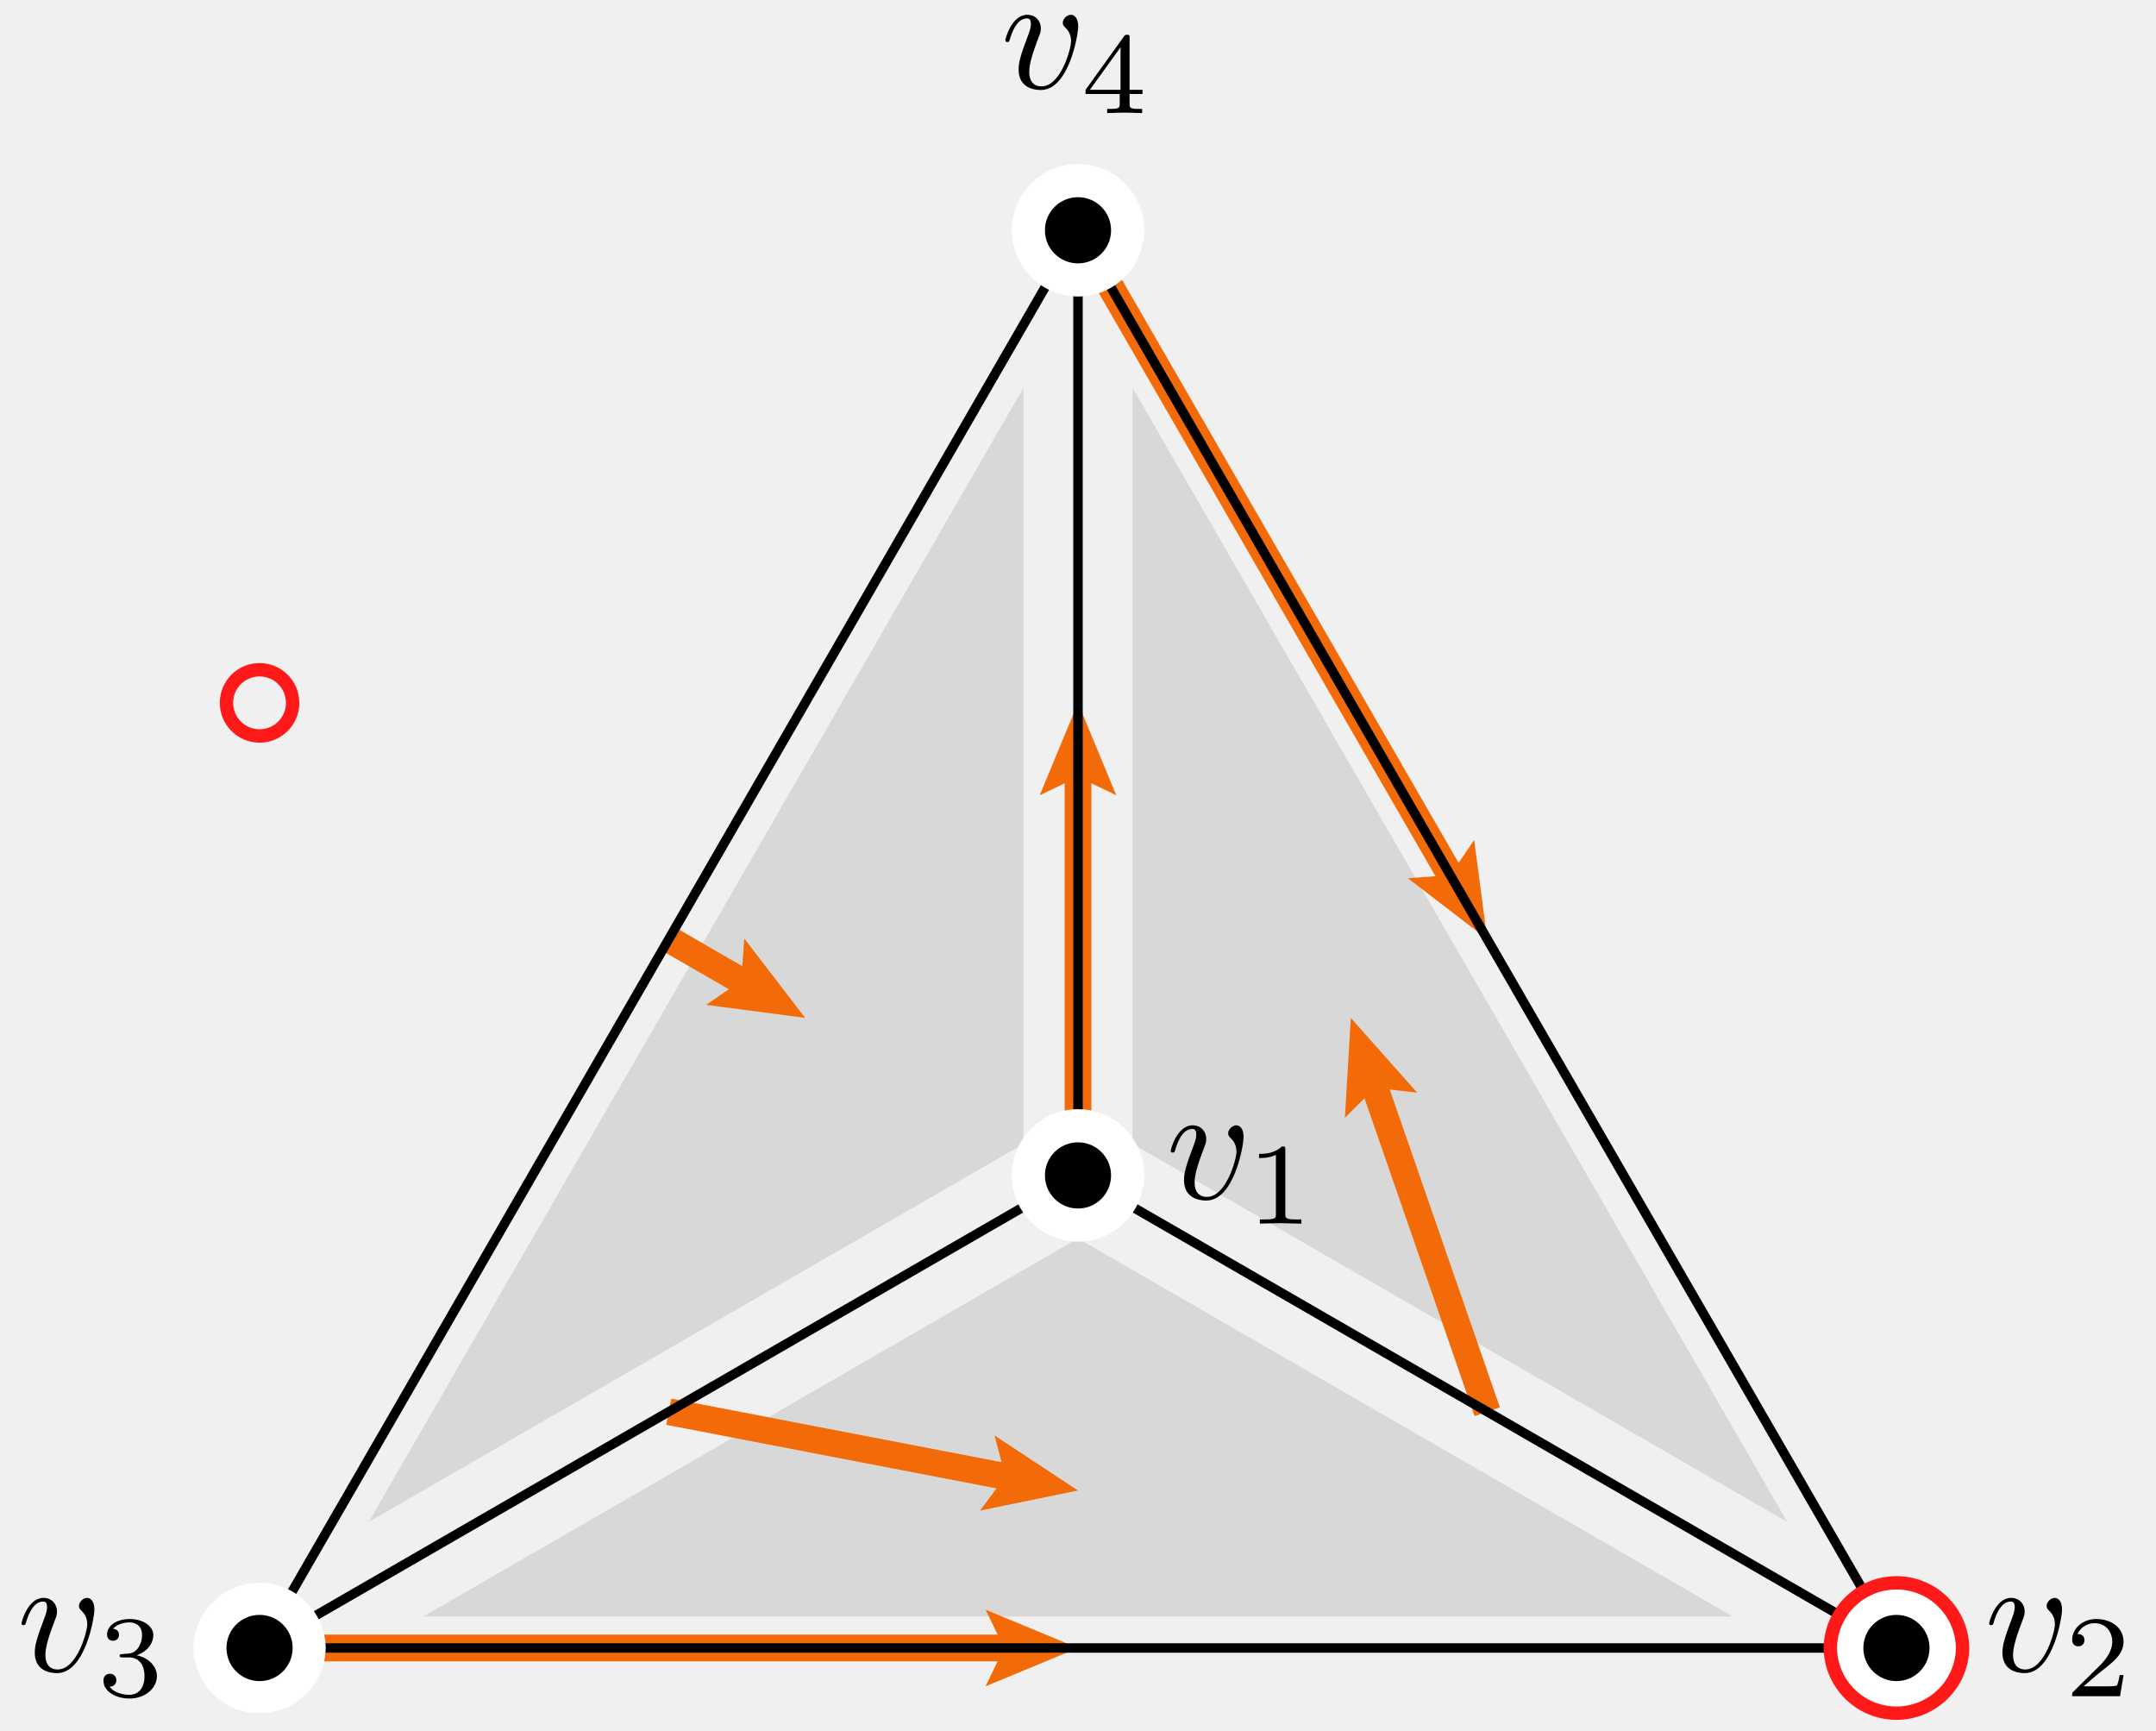
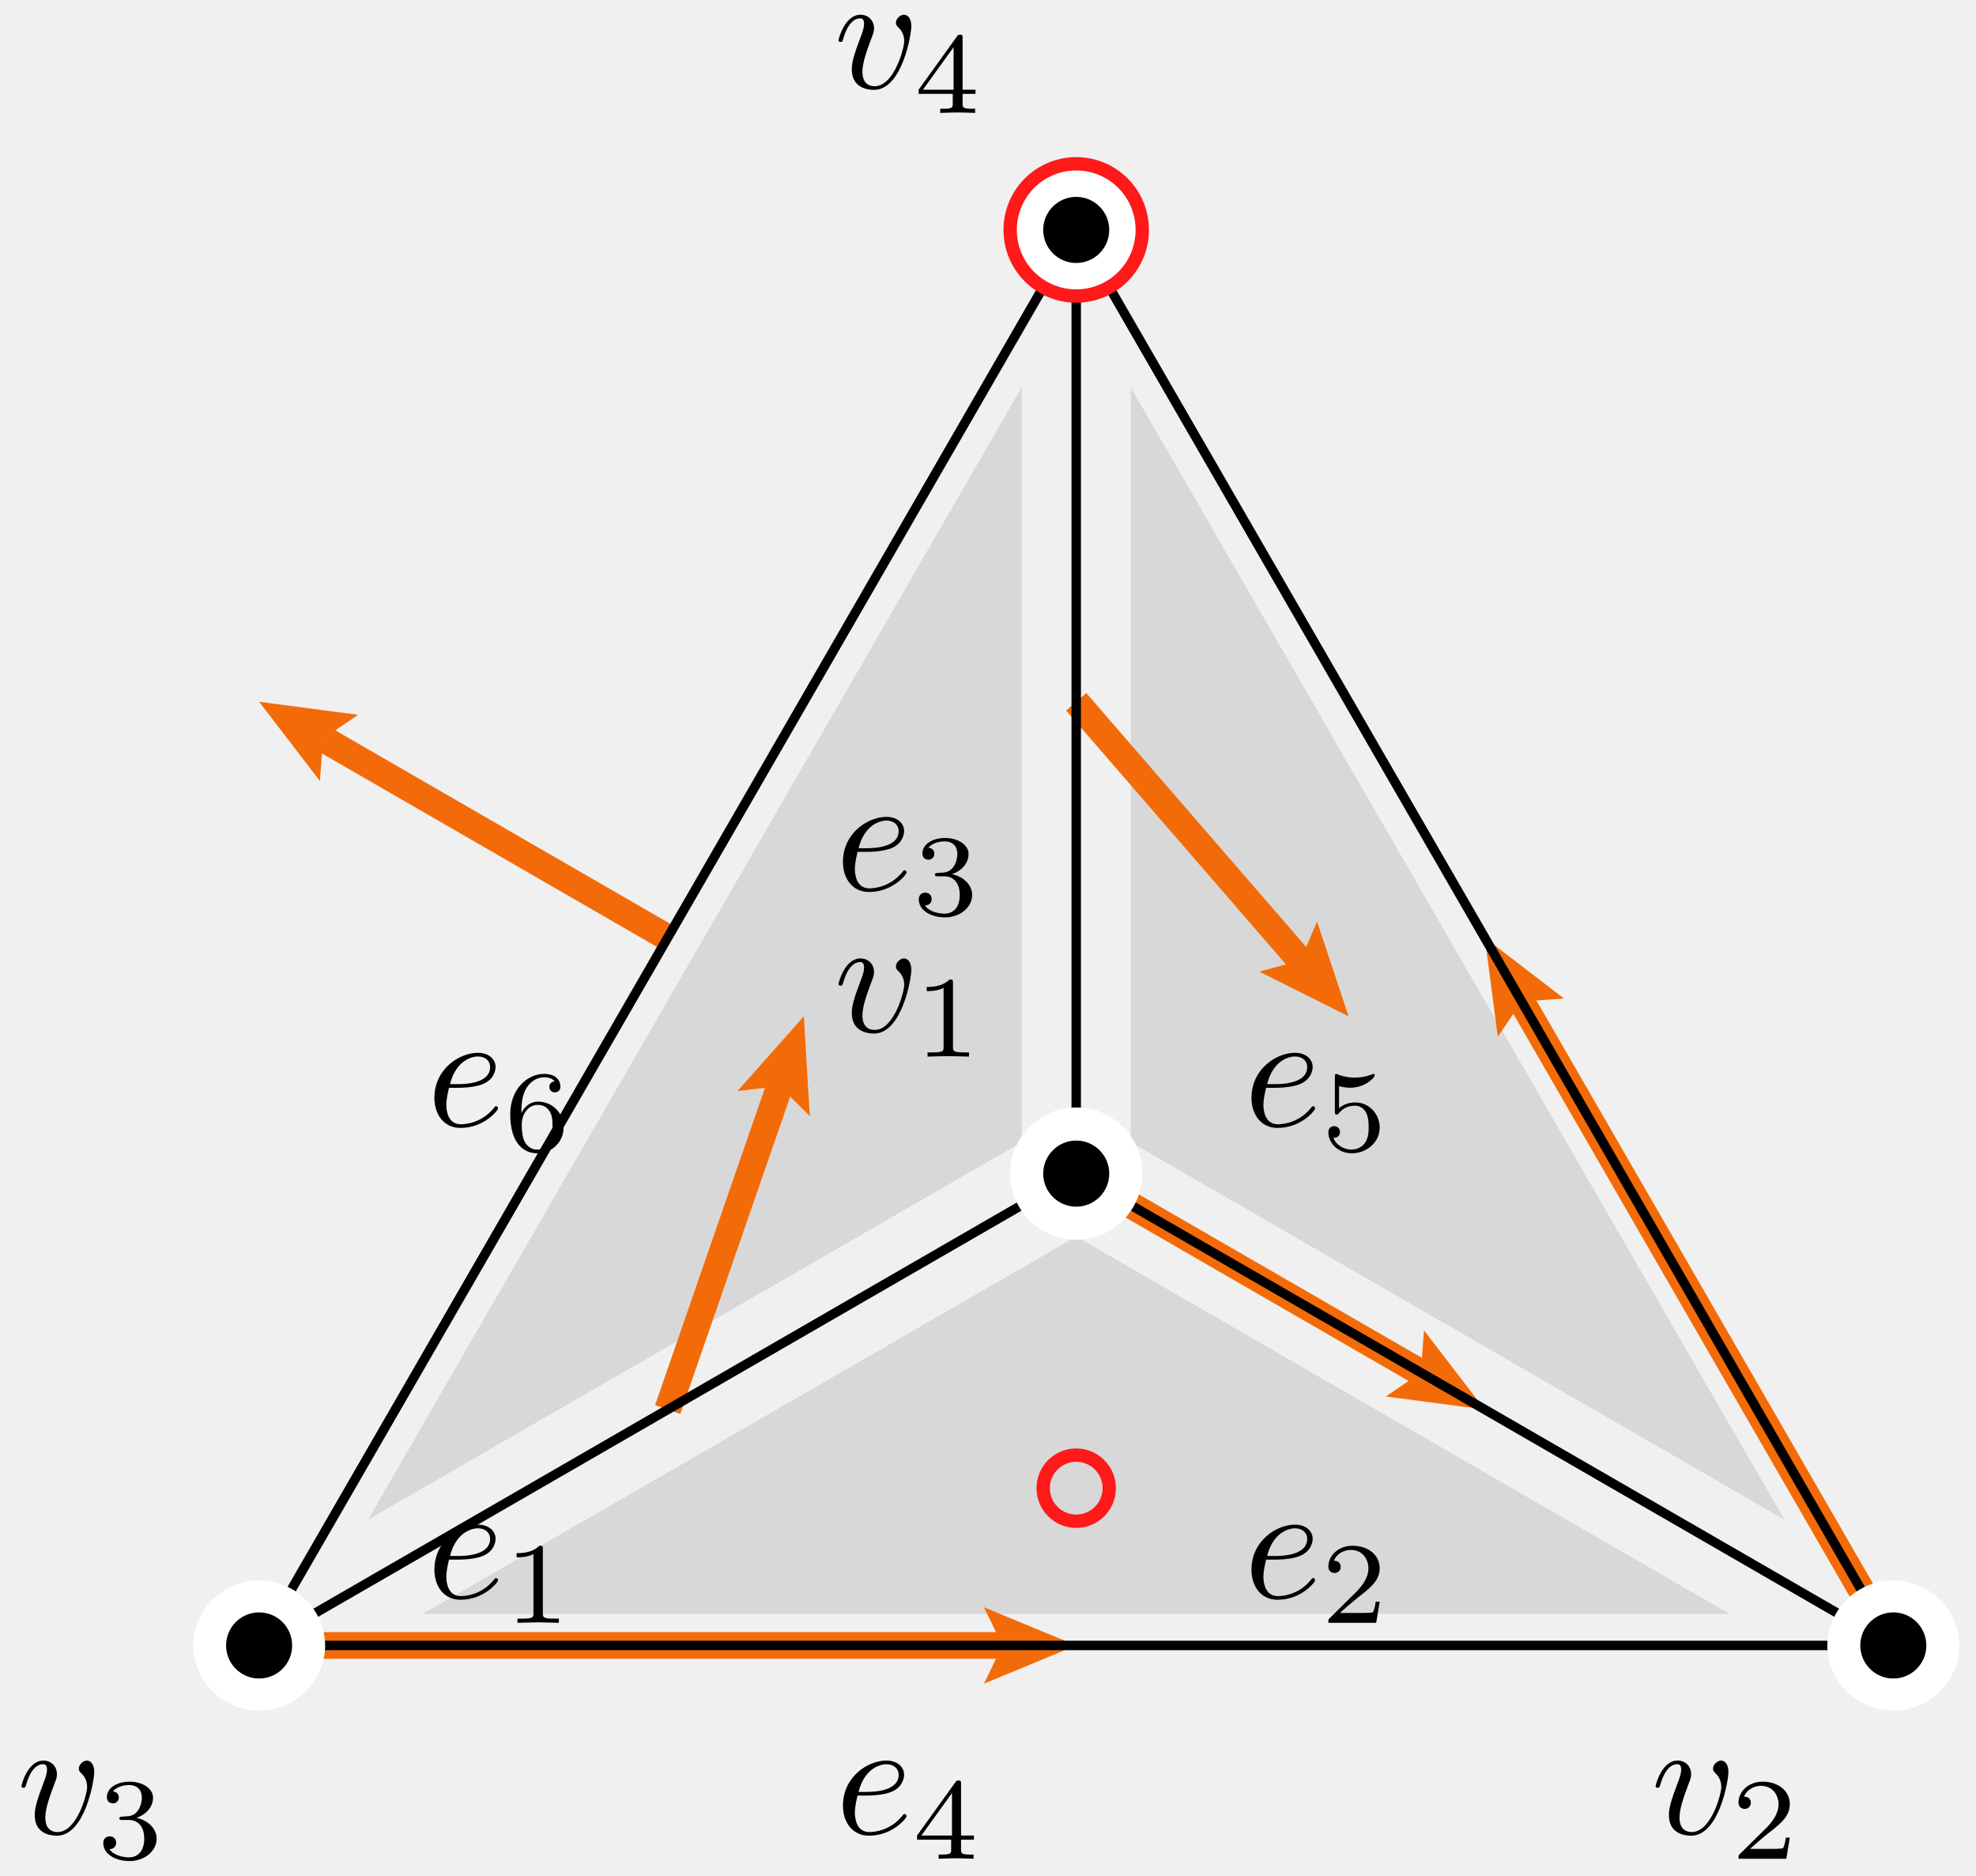
- <svg xmlns="http://www.w3.org/2000/svg" fill="none" version="1.1" stroke-miterlimit="10" x="-64.668pt" width="129.336pt" viewBox="-64.668 -70.506 129.336 103.821" y="-70.506pt" stroke-width="0.567" height="103.821pt">
+ <svg xmlns="http://www.w3.org/2000/svg" viewBox="-64.668 -70.506 118.734 112.666" height="112.666pt" x="-64.668pt" version="1.1" stroke-width="0.567" fill="none" width="118.734pt" stroke-miterlimit="10" y="-70.506pt">
  <g>
-     <path fill="#d8d8d8" d="M-3.273 -47.244L-42.551 20.787L-3.273 -1.89" />
+     <path fill="#d8d8d8" d="M-3.273 -1.89L-3.273 -47.244L-42.551 20.787" />
  </g>
  <g stroke-width="1.604">
-     <path d="M-24.549 -14.173L-20.206 -11.666" stroke="#f36b08" />
-     <g stroke-linecap="butt" stroke-dasharray="none">
-       <path fill="#f36b08" d="M-20.018 -14.209L-16.366 -9.449L-22.314 -10.232L-20.206 -11.666Z" />
+     <path stroke="#f36b08" d="M-24.549 14.173L-17.817 -5.258" />
+     <g stroke-dasharray="none" stroke-linecap="butt">
+       <path fill="#f36b08" d="M-20.35 -4.962L-16.366 -9.449L-16.011 -3.459L-17.817 -5.258Z" />
    </g>
  </g>
  <g>
-     <path fill="#d8d8d8" d="M39.278 26.457L-39.278 26.457L1.25884e-15 3.78" />
+     <path fill="#d8d8d8" d="M1.25884e-15 3.78L39.278 26.457L-39.278 26.457" />
+   </g>
+   <g stroke-width="0.802">
+     <path stroke="#ff1919" d="M1.984 18.898L1.984 18.894A1.984 1.984 0 0 0 -1.984 18.898A1.984 1.984 0 0 0 1.984 18.901Z" />
+   </g>
+   <g>
+     <path fill="#d8d8d8" d="M3.273 -1.89L3.273 -47.244L42.551 20.787" />
  </g>
  <g stroke-width="1.604">
-     <path d="M-24.549 14.173L-4.355 18.06" stroke="#f36b08" />
-     <g stroke-linecap="butt" stroke-dasharray="none">
-       <path fill="#f36b08" d="M-5.009 15.595L7.10543e-15 18.898L-5.877 20.105L-4.355 18.06Z" />
+     <path stroke="#f36b08" d="M-6.94288e-15 -28.346L13.463 -12.801" />
+     <g stroke-dasharray="none" stroke-linecap="butt">
+       <path fill="#f36b08" d="M14.473 -15.142L16.366 -9.449L11.001 -12.136L13.463 -12.801Z" />
    </g>
  </g>
-   <g>
-     <path fill="#d8d8d8" d="M3.273 -47.244L42.551 20.787L3.273 -1.89" />
+   <g stroke-width="1.604">
+     <path stroke="#f36b08" d="M-24.549 -14.173L-45.257 -26.129" />
+     <g stroke-dasharray="none" stroke-linecap="butt">
+       <path fill="#f36b08" d="M-45.445 -23.586L-49.097 -28.346L-43.149 -27.563L-45.257 -26.129Z" />
+     </g>
+   </g>
+   <path stroke="black" d="M0 -0L-49.097 28.346" />
+   <g transform="matrix(1,0,0,1,-34.47001,24.09449)">
+     <path fill="black" d="M-4.096 1.398M-2.691 -0.904C-2.402 -0.904 -1.665 -0.924 -1.167 -1.133C-0.469 -1.432 -0.42 -2.02 -0.42 -2.159C-0.42 -2.597 -0.798 -3.006 -1.486 -3.006C-2.591 -3.006 -4.096 -2.04 -4.096 -0.296C-4.096 0.72 -3.508 1.507 -2.532 1.507C-1.107 1.507 -0.27 0.451 -0.27 0.332C-0.27 0.272 -0.33 0.202 -0.39 0.202C-0.44 0.202 -0.459 0.222 -0.519 0.302C-1.306 1.288 -2.392 1.288 -2.512 1.288C-3.289 1.288 -3.379 0.451 -3.379 0.132C-3.379 0.013 -3.369 -0.296 -3.219 -0.904ZM-3.219 -0.904M-3.159 -1.123C-2.771 -2.637 -1.745 -2.787 -1.486 -2.787C-1.017 -2.787 -0.748 -2.498 -0.748 -2.159C-0.748 -1.123 -2.342 -1.123 -2.751 -1.123ZM-2.751 -1.123" />
+     <path fill="black" d="M0.845 2.892M2.421 -1.543C2.421 -1.732 2.407 -1.739 2.212 -1.739C1.765 -1.299 1.131 -1.292 0.845 -1.292L0.845 -1.041C1.012 -1.041 1.473 -1.041 1.856 -1.237L1.856 2.32C1.856 2.55 1.856 2.641 1.159 2.641L0.894 2.641L0.894 2.892C1.019 2.885 1.877 2.864 2.135 2.864C2.351 2.864 3.23 2.885 3.383 2.892L3.383 2.641L3.118 2.641C2.421 2.641 2.421 2.55 2.421 2.32ZM2.421 2.32" />
  </g>
  <g stroke-width="1.604">
-     <path d="M24.549 14.173L17.817 -5.258" stroke="#f36b08" />
-     <g stroke-linecap="butt" stroke-dasharray="none">
-       <path fill="#f36b08" d="M16.011 -3.459L16.366 -9.449L20.35 -4.962L17.817 -5.258Z" />
+     <path stroke="#f36b08" d="M0 -0L20.708 11.956" />
+     <g stroke-dasharray="none" stroke-linecap="butt">
+       <path fill="#f36b08" d="M20.896 9.413L24.549 14.173L18.6 13.39L20.708 11.956Z" />
    </g>
  </g>
-   <g stroke-width="0.802">
-     <path d="M-47.113 -28.346L-47.113 -28.35A1.984 1.984 0 0 0 -51.082 -28.346A1.984 1.984 0 0 0 -47.113 -28.343Z" stroke="#ff1919" />
+   <path stroke="black" d="M0 -0L49.097 28.346" />
+   <g transform="matrix(1,0,0,1,14.62749,24.09449)">
+     <path fill="black" d="M-4.096 1.398M-2.691 -0.904C-2.402 -0.904 -1.665 -0.924 -1.167 -1.133C-0.469 -1.432 -0.42 -2.02 -0.42 -2.159C-0.42 -2.597 -0.798 -3.006 -1.486 -3.006C-2.591 -3.006 -4.096 -2.04 -4.096 -0.296C-4.096 0.72 -3.508 1.507 -2.532 1.507C-1.107 1.507 -0.27 0.451 -0.27 0.332C-0.27 0.272 -0.33 0.202 -0.39 0.202C-0.44 0.202 -0.459 0.222 -0.519 0.302C-1.306 1.288 -2.392 1.288 -2.512 1.288C-3.289 1.288 -3.379 0.451 -3.379 0.132C-3.379 0.013 -3.369 -0.296 -3.219 -0.904ZM-3.219 -0.904M-3.159 -1.123C-2.771 -2.637 -1.745 -2.787 -1.486 -2.787C-1.017 -2.787 -0.748 -2.498 -0.748 -2.159C-0.748 -1.123 -2.342 -1.123 -2.751 -1.123ZM-2.751 -1.123" />
+     <path fill="black" d="M0.524 2.892M3.607 1.623L3.369 1.623C3.349 1.776 3.279 2.188 3.188 2.257C3.132 2.299 2.595 2.299 2.498 2.299L1.215 2.299C1.947 1.651 2.191 1.455 2.609 1.128C3.125 0.716 3.607 0.284 3.607 -0.379C3.607 -1.223 2.867 -1.739 1.975 -1.739C1.11 -1.739 0.524 -1.132 0.524 -0.49C0.524 -0.135 0.824 -0.1 0.894 -0.1C1.061 -0.1 1.263 -0.218 1.263 -0.469C1.263 -0.595 1.215 -0.839 0.852 -0.839C1.068 -1.334 1.542 -1.488 1.87 -1.488C2.567 -1.488 2.93 -0.944 2.93 -0.379C2.93 0.228 2.498 0.709 2.275 0.96L0.594 2.62C0.524 2.683 0.524 2.697 0.524 2.892L3.397 2.892ZM3.397 2.892" />
  </g>
-   <path d="M0 -0L-49.097 28.346" stroke="black" />
-   <path d="M0 -0L49.097 28.346" stroke="black" />
+   <path stroke="black" d="M0 -0L-1.38858e-14 -56.693" />
+   <g transform="matrix(1,0,0,1,-9.92126,-18.4252)">
+     <path fill="black" d="M-4.096 1.398M-2.691 -0.904C-2.402 -0.904 -1.665 -0.924 -1.167 -1.133C-0.469 -1.432 -0.42 -2.02 -0.42 -2.159C-0.42 -2.597 -0.798 -3.006 -1.486 -3.006C-2.591 -3.006 -4.096 -2.04 -4.096 -0.296C-4.096 0.72 -3.508 1.507 -2.532 1.507C-1.107 1.507 -0.27 0.451 -0.27 0.332C-0.27 0.272 -0.33 0.202 -0.39 0.202C-0.44 0.202 -0.459 0.222 -0.519 0.302C-1.306 1.288 -2.392 1.288 -2.512 1.288C-3.289 1.288 -3.379 0.451 -3.379 0.132C-3.379 0.013 -3.369 -0.296 -3.219 -0.904ZM-3.219 -0.904M-3.159 -1.123C-2.771 -2.637 -1.745 -2.787 -1.486 -2.787C-1.017 -2.787 -0.748 -2.498 -0.748 -2.159C-0.748 -1.123 -2.342 -1.123 -2.751 -1.123ZM-2.751 -1.123" />
+     <path fill="black" d="M0.461 2.892M1.989 0.563C2.533 0.563 2.923 0.939 2.923 1.685C2.923 2.55 2.421 2.808 2.017 2.808C1.738 2.808 1.124 2.732 0.831 2.32C1.159 2.306 1.235 2.076 1.235 1.93C1.235 1.706 1.068 1.546 0.852 1.546C0.657 1.546 0.461 1.665 0.461 1.95C0.461 2.606 1.187 3.031 2.03 3.031C3 3.031 3.669 2.383 3.669 1.685C3.669 1.141 3.223 0.598 2.456 0.437C3.188 0.172 3.453 -0.351 3.453 -0.776C3.453 -1.327 2.818 -1.739 2.044 -1.739C1.27 -1.739 0.678 -1.362 0.678 -0.804C0.678 -0.567 0.831 -0.435 1.04 -0.435C1.256 -0.435 1.396 -0.595 1.396 -0.79C1.396 -0.993 1.256 -1.139 1.04 -1.153C1.284 -1.46 1.765 -1.536 2.023 -1.536C2.337 -1.536 2.777 -1.383 2.777 -0.776C2.777 -0.483 2.679 -0.163 2.498 0.054C2.268 0.319 2.072 0.333 1.724 0.353C1.549 0.367 1.535 0.367 1.5 0.374C1.486 0.374 1.431 0.388 1.431 0.465C1.431 0.563 1.493 0.563 1.612 0.563ZM1.612 0.563" />
+   </g>
  <g stroke-width="1.604">
-     <path d="M0 -0L-5.85671e-15 -23.912" stroke="#f36b08" />
-     <g stroke-linecap="butt" stroke-dasharray="none">
-       <path fill="#f36b08" d="M-2.296 -22.803L-7.10543e-15 -28.346L2.296 -22.803L-5.85671e-15 -23.912Z" />
-     </g>
-   </g>
-   <path d="M0 -0L-1.38858e-14 -56.693" stroke="black" />
-   <g stroke-width="1.604">
-     <path d="M-49.097 28.346L-4.435 28.346" stroke="#f36b08" />
-     <g stroke-linecap="butt" stroke-dasharray="none">
+     <path stroke="#f36b08" d="M-49.097 28.346L-4.435 28.346" />
+     <g stroke-dasharray="none" stroke-linecap="butt">
      <path fill="#f36b08" d="M-5.543 26.05L0 28.346L-5.543 30.643L-4.435 28.346Z" />
    </g>
  </g>
-   <path d="M-49.097 28.346L49.097 28.346" stroke="black" />
+   <path stroke="black" d="M-49.097 28.346L49.097 28.346" />
+   <g transform="matrix(1,0,0,1,-9.92126,38.26772)">
+     <path fill="black" d="M-4.096 1.398M-2.691 -0.904C-2.402 -0.904 -1.665 -0.924 -1.167 -1.133C-0.469 -1.432 -0.42 -2.02 -0.42 -2.159C-0.42 -2.597 -0.798 -3.006 -1.486 -3.006C-2.591 -3.006 -4.096 -2.04 -4.096 -0.296C-4.096 0.72 -3.508 1.507 -2.532 1.507C-1.107 1.507 -0.27 0.451 -0.27 0.332C-0.27 0.272 -0.33 0.202 -0.39 0.202C-0.44 0.202 -0.459 0.222 -0.519 0.302C-1.306 1.288 -2.392 1.288 -2.512 1.288C-3.289 1.288 -3.379 0.451 -3.379 0.132C-3.379 0.013 -3.369 -0.296 -3.219 -0.904ZM-3.219 -0.904M-3.159 -1.123C-2.771 -2.637 -1.745 -2.787 -1.486 -2.787C-1.017 -2.787 -0.748 -2.498 -0.748 -2.159C-0.748 -1.123 -2.342 -1.123 -2.751 -1.123ZM-2.751 -1.123" />
+     <path fill="black" d="M0.357 2.892M3.774 1.748L3.774 1.497L3 1.497L3 -1.613C3 -1.76 3 -1.808 2.846 -1.808C2.763 -1.808 2.735 -1.808 2.665 -1.711L0.357 1.497L0.357 1.748L2.407 1.748L2.407 2.32C2.407 2.557 2.407 2.641 1.842 2.641L1.654 2.641L1.654 2.892C2.003 2.878 2.449 2.864 2.7 2.864C2.958 2.864 3.404 2.878 3.753 2.892L3.753 2.641L3.565 2.641C3 2.641 3 2.557 3 2.32L3 1.748ZM3 1.748M2.456 -1.055L2.456 1.497L0.615 1.497ZM0.615 1.497" />
+   </g>
  <g stroke-width="1.604">
-     <path d="M-1.38858e-14 -56.693L22.331 -18.014" stroke="#f36b08" />
-     <g stroke-linecap="butt" stroke-dasharray="none">
-       <path fill="#f36b08" d="M23.766 -20.122L24.549 -14.173L19.789 -17.826L22.331 -18.014Z" />
+     <path stroke="#f36b08" d="M49.097 28.346L26.766 -10.333" />
+     <g stroke-dasharray="none" stroke-linecap="butt">
+       <path fill="#f36b08" d="M25.332 -8.225L24.549 -14.173L29.309 -10.521L26.766 -10.333Z" />
    </g>
  </g>
-   <path d="M-1.38858e-14 -56.693L49.097 28.346" stroke="black" />
-   <path d="M-49.097 28.346L-1.38858e-14 -56.693" stroke="black" />
+   <path stroke="black" d="M49.097 28.346L-1.38858e-14 -56.693" />
+   <g transform="matrix(1,0,0,1,14.62749,-4.251969)">
+     <path fill="black" d="M-4.096 1.398M-2.691 -0.904C-2.402 -0.904 -1.665 -0.924 -1.167 -1.133C-0.469 -1.432 -0.42 -2.02 -0.42 -2.159C-0.42 -2.597 -0.798 -3.006 -1.486 -3.006C-2.591 -3.006 -4.096 -2.04 -4.096 -0.296C-4.096 0.72 -3.508 1.507 -2.532 1.507C-1.107 1.507 -0.27 0.451 -0.27 0.332C-0.27 0.272 -0.33 0.202 -0.39 0.202C-0.44 0.202 -0.459 0.222 -0.519 0.302C-1.306 1.288 -2.392 1.288 -2.512 1.288C-3.289 1.288 -3.379 0.451 -3.379 0.132C-3.379 0.013 -3.369 -0.296 -3.219 -0.904ZM-3.219 -0.904M-3.159 -1.123C-2.771 -2.637 -1.745 -2.787 -1.486 -2.787C-1.017 -2.787 -0.748 -2.498 -0.748 -2.159C-0.748 -1.123 -2.342 -1.123 -2.751 -1.123ZM-2.751 -1.123" />
+     <path fill="black" d="M0.524 2.892M1.166 -0.999C1.521 -0.909 1.731 -0.909 1.842 -0.909C2.763 -0.909 3.307 -1.536 3.307 -1.641C3.307 -1.718 3.258 -1.739 3.223 -1.739C3.209 -1.739 3.195 -1.739 3.167 -1.718C3 -1.655 2.63 -1.516 2.114 -1.516C1.919 -1.516 1.549 -1.529 1.096 -1.704C1.026 -1.739 1.012 -1.739 1.005 -1.739C0.915 -1.739 0.915 -1.662 0.915 -1.55L0.915 0.507C0.915 0.625 0.915 0.709 1.026 0.709C1.089 0.709 1.096 0.695 1.166 0.611C1.466 0.228 1.891 0.172 2.135 0.172C2.553 0.172 2.742 0.507 2.777 0.563C2.902 0.793 2.944 1.058 2.944 1.462C2.944 1.671 2.944 2.083 2.735 2.39C2.56 2.641 2.261 2.808 1.919 2.808C1.466 2.808 0.998 2.557 0.824 2.097C1.089 2.118 1.221 1.943 1.221 1.755C1.221 1.455 0.963 1.4 0.873 1.4C0.859 1.4 0.524 1.4 0.524 1.776C0.524 2.404 1.096 3.031 1.933 3.031C2.825 3.031 3.607 2.369 3.607 1.49C3.607 0.702 3.007 -0.023 2.142 -0.023C1.835 -0.023 1.473 0.054 1.166 0.319ZM1.166 0.319" />
+   </g>
+   <path stroke="black" d="M-49.097 28.346L-1.38858e-14 -56.693" />
+   <g transform="matrix(1,0,0,1,-34.47001,-4.251969)">
+     <path fill="black" d="M-4.096 1.398M-2.691 -0.904C-2.402 -0.904 -1.665 -0.924 -1.167 -1.133C-0.469 -1.432 -0.42 -2.02 -0.42 -2.159C-0.42 -2.597 -0.798 -3.006 -1.486 -3.006C-2.591 -3.006 -4.096 -2.04 -4.096 -0.296C-4.096 0.72 -3.508 1.507 -2.532 1.507C-1.107 1.507 -0.27 0.451 -0.27 0.332C-0.27 0.272 -0.33 0.202 -0.39 0.202C-0.44 0.202 -0.459 0.222 -0.519 0.302C-1.306 1.288 -2.392 1.288 -2.512 1.288C-3.289 1.288 -3.379 0.451 -3.379 0.132C-3.379 0.013 -3.369 -0.296 -3.219 -0.904ZM-3.219 -0.904M-3.159 -1.123C-2.771 -2.637 -1.745 -2.787 -1.486 -2.787C-1.017 -2.787 -0.748 -2.498 -0.748 -2.159C-0.748 -1.123 -2.342 -1.123 -2.751 -1.123ZM-2.751 -1.123" />
+     <path fill="black" d="M0.461 2.892M1.131 0.611C1.131 0.04 1.18 -0.476 1.445 -0.902C1.682 -1.278 2.058 -1.536 2.505 -1.536C2.714 -1.536 2.993 -1.481 3.132 -1.292C2.958 -1.278 2.812 -1.16 2.812 -0.958C2.812 -0.783 2.93 -0.63 3.139 -0.63C3.349 -0.63 3.474 -0.769 3.474 -0.972C3.474 -1.376 3.181 -1.739 2.491 -1.739C1.486 -1.739 0.461 -0.818 0.461 0.681C0.461 2.487 1.312 3.031 2.079 3.031C2.93 3.031 3.669 2.383 3.669 1.469C3.669 0.584 2.965 -0.072 2.149 -0.072C1.591 -0.072 1.284 0.298 1.131 0.611ZM1.131 0.611M2.079 2.808C1.731 2.808 1.459 2.606 1.312 2.299C1.208 2.09 1.152 1.741 1.152 1.323C1.152 0.646 1.556 0.123 2.114 0.123C2.435 0.123 2.651 0.249 2.825 0.507C2.993 0.772 3 1.065 3 1.469C3 1.867 3 2.16 2.812 2.432C2.644 2.676 2.421 2.808 2.079 2.808ZM2.079 2.808" />
+   </g>
  <g>
    <path fill="#fff" d="M3.969 -0L3.969 -0.007A3.969 3.969 0 0 0 -3.969 -2.24837e-15A3.969 3.969 0 0 0 3.969 0.007Z" />
  </g>
  <path fill="black" d="M1.984 -0L1.984 -0.003A1.984 1.984 0 0 0 -1.984 -1.12419e-15A1.984 1.984 0 0 0 1.984 0.003Z" />
-   <g transform="matrix(1,0,0,1,9.92126,-0)">
+   <g transform="matrix(1,0,0,1,-9.92126,-9.92126)">
    <path fill="black" d="M-4.36 1.398M0.013 -2.309C0.013 -2.847 -0.246 -3.006 -0.425 -3.006C-0.674 -3.006 -0.913 -2.747 -0.913 -2.528C-0.913 -2.398 -0.863 -2.338 -0.754 -2.229C-0.545 -2.03 -0.415 -1.771 -0.415 -1.412C-0.415 -0.993 -1.023 1.288 -2.188 1.288C-2.697 1.288 -2.926 0.939 -2.926 0.421C-2.926 -0.137 -2.657 -0.864 -2.348 -1.691C-2.278 -1.86 -2.228 -2 -2.228 -2.189C-2.228 -2.637 -2.547 -3.006 -3.045 -3.006C-3.982 -3.006 -4.36 -1.561 -4.36 -1.472C-4.36 -1.372 -4.261 -1.372 -4.241 -1.372C-4.141 -1.372 -4.131 -1.392 -4.081 -1.551C-3.792 -2.558 -3.364 -2.787 -3.075 -2.787C-2.995 -2.787 -2.826 -2.787 -2.826 -2.468C-2.826 -2.219 -2.926 -1.95 -2.995 -1.771C-3.434 -0.615 -3.563 -0.157 -3.563 0.272C-3.563 1.348 -2.687 1.507 -2.228 1.507C-0.555 1.507 0.013 -1.79 0.013 -2.309ZM0.013 -2.309" />
    <path fill="black" d="M0.94 2.892M2.516 -1.543C2.516 -1.732 2.502 -1.739 2.307 -1.739C1.861 -1.299 1.226 -1.292 0.94 -1.292L0.94 -1.041C1.107 -1.041 1.568 -1.041 1.951 -1.237L1.951 2.32C1.951 2.55 1.951 2.641 1.254 2.641L0.989 2.641L0.989 2.892C1.114 2.885 1.972 2.864 2.23 2.864C2.446 2.864 3.325 2.885 3.479 2.892L3.479 2.641L3.214 2.641C2.516 2.641 2.516 2.55 2.516 2.32ZM2.516 2.32" />
  </g>
  <g>
    <path fill="#fff" d="M53.066 28.346L53.066 28.34A3.969 3.969 0 0 0 45.129 28.346A3.969 3.969 0 0 0 53.066 28.353Z" />
  </g>
-   <g stroke-width="0.802">
-     <path d="M53.066 28.346L53.066 28.34A3.969 3.969 0 0 0 45.129 28.346A3.969 3.969 0 0 0 53.066 28.353Z" stroke="#ff1919" />
-   </g>
  <path fill="black" d="M51.082 28.346L51.082 28.343A1.984 1.984 0 0 0 47.113 28.346A1.984 1.984 0 0 0 51.082 28.35Z" />
-   <g transform="matrix(1,0,0,1,59.01876,28.34646)">
+   <g transform="matrix(1,0,0,1,39.17624,38.26772)">
    <path fill="black" d="M-4.36 1.398M0.013 -2.309C0.013 -2.847 -0.246 -3.006 -0.425 -3.006C-0.674 -3.006 -0.913 -2.747 -0.913 -2.528C-0.913 -2.398 -0.863 -2.338 -0.754 -2.229C-0.545 -2.03 -0.415 -1.771 -0.415 -1.412C-0.415 -0.993 -1.023 1.288 -2.188 1.288C-2.697 1.288 -2.926 0.939 -2.926 0.421C-2.926 -0.137 -2.657 -0.864 -2.348 -1.691C-2.278 -1.86 -2.228 -2 -2.228 -2.189C-2.228 -2.637 -2.547 -3.006 -3.045 -3.006C-3.982 -3.006 -4.36 -1.561 -4.36 -1.472C-4.36 -1.372 -4.261 -1.372 -4.241 -1.372C-4.141 -1.372 -4.131 -1.392 -4.081 -1.551C-3.792 -2.558 -3.364 -2.787 -3.075 -2.787C-2.995 -2.787 -2.826 -2.787 -2.826 -2.468C-2.826 -2.219 -2.926 -1.95 -2.995 -1.771C-3.434 -0.615 -3.563 -0.157 -3.563 0.272C-3.563 1.348 -2.687 1.507 -2.228 1.507C-0.555 1.507 0.013 -1.79 0.013 -2.309ZM0.013 -2.309" />
    <path fill="black" d="M0.619 2.892M3.702 1.623L3.465 1.623C3.444 1.776 3.374 2.188 3.283 2.257C3.227 2.299 2.69 2.299 2.593 2.299L1.31 2.299C2.042 1.651 2.286 1.455 2.704 1.128C3.22 0.716 3.702 0.284 3.702 -0.379C3.702 -1.223 2.962 -1.739 2.07 -1.739C1.205 -1.739 0.619 -1.132 0.619 -0.49C0.619 -0.135 0.919 -0.1 0.989 -0.1C1.156 -0.1 1.358 -0.218 1.358 -0.469C1.358 -0.595 1.31 -0.839 0.947 -0.839C1.163 -1.334 1.637 -1.488 1.965 -1.488C2.663 -1.488 3.025 -0.944 3.025 -0.379C3.025 0.228 2.593 0.709 2.37 0.96L0.689 2.62C0.619 2.683 0.619 2.697 0.619 2.892L3.492 2.892ZM3.492 2.892" />
  </g>
  <g>
    <path fill="#fff" d="M-45.129 28.346L-45.129 28.34A3.969 3.969 0 0 0 -53.066 28.346A3.969 3.969 0 0 0 -45.129 28.353Z" />
  </g>
  <path fill="black" d="M-47.113 28.346L-47.113 28.343A1.984 1.984 0 0 0 -51.082 28.346A1.984 1.984 0 0 0 -47.113 28.35Z" />
-   <g transform="matrix(1,0,0,1,-59.01876,28.34646)">
+   <g transform="matrix(1,0,0,1,-59.01876,38.26772)">
    <path fill="black" d="M-4.36 1.398M0.013 -2.309C0.013 -2.847 -0.246 -3.006 -0.425 -3.006C-0.674 -3.006 -0.913 -2.747 -0.913 -2.528C-0.913 -2.398 -0.863 -2.338 -0.754 -2.229C-0.545 -2.03 -0.415 -1.771 -0.415 -1.412C-0.415 -0.993 -1.023 1.288 -2.188 1.288C-2.697 1.288 -2.926 0.939 -2.926 0.421C-2.926 -0.137 -2.657 -0.864 -2.348 -1.691C-2.278 -1.86 -2.228 -2 -2.228 -2.189C-2.228 -2.637 -2.547 -3.006 -3.045 -3.006C-3.982 -3.006 -4.36 -1.561 -4.36 -1.472C-4.36 -1.372 -4.261 -1.372 -4.241 -1.372C-4.141 -1.372 -4.131 -1.392 -4.081 -1.551C-3.792 -2.558 -3.364 -2.787 -3.075 -2.787C-2.995 -2.787 -2.826 -2.787 -2.826 -2.468C-2.826 -2.219 -2.926 -1.95 -2.995 -1.771C-3.434 -0.615 -3.563 -0.157 -3.563 0.272C-3.563 1.348 -2.687 1.507 -2.228 1.507C-0.555 1.507 0.013 -1.79 0.013 -2.309ZM0.013 -2.309" />
    <path fill="black" d="M0.556 2.892M2.084 0.563C2.628 0.563 3.018 0.939 3.018 1.685C3.018 2.55 2.516 2.808 2.112 2.808C1.833 2.808 1.219 2.732 0.926 2.32C1.254 2.306 1.331 2.076 1.331 1.93C1.331 1.706 1.163 1.546 0.947 1.546C0.752 1.546 0.556 1.665 0.556 1.95C0.556 2.606 1.282 3.031 2.126 3.031C3.095 3.031 3.764 2.383 3.764 1.685C3.764 1.141 3.318 0.598 2.551 0.437C3.283 0.172 3.548 -0.351 3.548 -0.776C3.548 -1.327 2.914 -1.739 2.14 -1.739C1.365 -1.739 0.773 -1.362 0.773 -0.804C0.773 -0.567 0.926 -0.435 1.135 -0.435C1.351 -0.435 1.491 -0.595 1.491 -0.79C1.491 -0.993 1.351 -1.139 1.135 -1.153C1.379 -1.46 1.861 -1.536 2.119 -1.536C2.432 -1.536 2.872 -1.383 2.872 -0.776C2.872 -0.483 2.774 -0.163 2.593 0.054C2.363 0.319 2.167 0.333 1.819 0.353C1.644 0.367 1.63 0.367 1.596 0.374C1.582 0.374 1.526 0.388 1.526 0.465C1.526 0.563 1.589 0.563 1.707 0.563ZM1.707 0.563" />
  </g>
  <g>
    <path fill="#fff" d="M3.969 -56.693L3.969 -56.7A3.969 3.969 0 0 0 -3.969 -56.693A3.969 3.969 0 0 0 3.969 -56.686Z" />
  </g>
+   <g stroke-width="0.802">
+     <path stroke="#ff1919" d="M3.969 -56.693L3.969 -56.7A3.969 3.969 0 0 0 -3.969 -56.693A3.969 3.969 0 0 0 3.969 -56.686Z" />
+   </g>
  <path fill="black" d="M1.984 -56.693L1.984 -56.696A1.984 1.984 0 0 0 -1.984 -56.693A1.984 1.984 0 0 0 1.984 -56.69Z" />
-   <g transform="matrix(1,0,0,1,-0,-66.61417)">
+   <g transform="matrix(1,0,0,1,-9.92126,-66.61417)">
    <path fill="black" d="M-4.36 1.398M0.013 -2.309C0.013 -2.847 -0.246 -3.006 -0.425 -3.006C-0.674 -3.006 -0.913 -2.747 -0.913 -2.528C-0.913 -2.398 -0.863 -2.338 -0.754 -2.229C-0.545 -2.03 -0.415 -1.771 -0.415 -1.412C-0.415 -0.993 -1.023 1.288 -2.188 1.288C-2.697 1.288 -2.926 0.939 -2.926 0.421C-2.926 -0.137 -2.657 -0.864 -2.348 -1.691C-2.278 -1.86 -2.228 -2 -2.228 -2.189C-2.228 -2.637 -2.547 -3.006 -3.045 -3.006C-3.982 -3.006 -4.36 -1.561 -4.36 -1.472C-4.36 -1.372 -4.261 -1.372 -4.241 -1.372C-4.141 -1.372 -4.131 -1.392 -4.081 -1.551C-3.792 -2.558 -3.364 -2.787 -3.075 -2.787C-2.995 -2.787 -2.826 -2.787 -2.826 -2.468C-2.826 -2.219 -2.926 -1.95 -2.995 -1.771C-3.434 -0.615 -3.563 -0.157 -3.563 0.272C-3.563 1.348 -2.687 1.507 -2.228 1.507C-0.555 1.507 0.013 -1.79 0.013 -2.309ZM0.013 -2.309" />
    <path fill="black" d="M0.452 2.892M3.869 1.748L3.869 1.497L3.095 1.497L3.095 -1.613C3.095 -1.76 3.095 -1.808 2.942 -1.808C2.858 -1.808 2.83 -1.808 2.76 -1.711L0.452 1.497L0.452 1.748L2.502 1.748L2.502 2.32C2.502 2.557 2.502 2.641 1.937 2.641L1.749 2.641L1.749 2.892C2.098 2.878 2.544 2.864 2.795 2.864C3.053 2.864 3.499 2.878 3.848 2.892L3.848 2.641L3.66 2.641C3.095 2.641 3.095 2.557 3.095 2.32L3.095 1.748ZM3.095 1.748M2.551 -1.055L2.551 1.497L0.71 1.497ZM0.71 1.497" />
  </g>
</svg>
